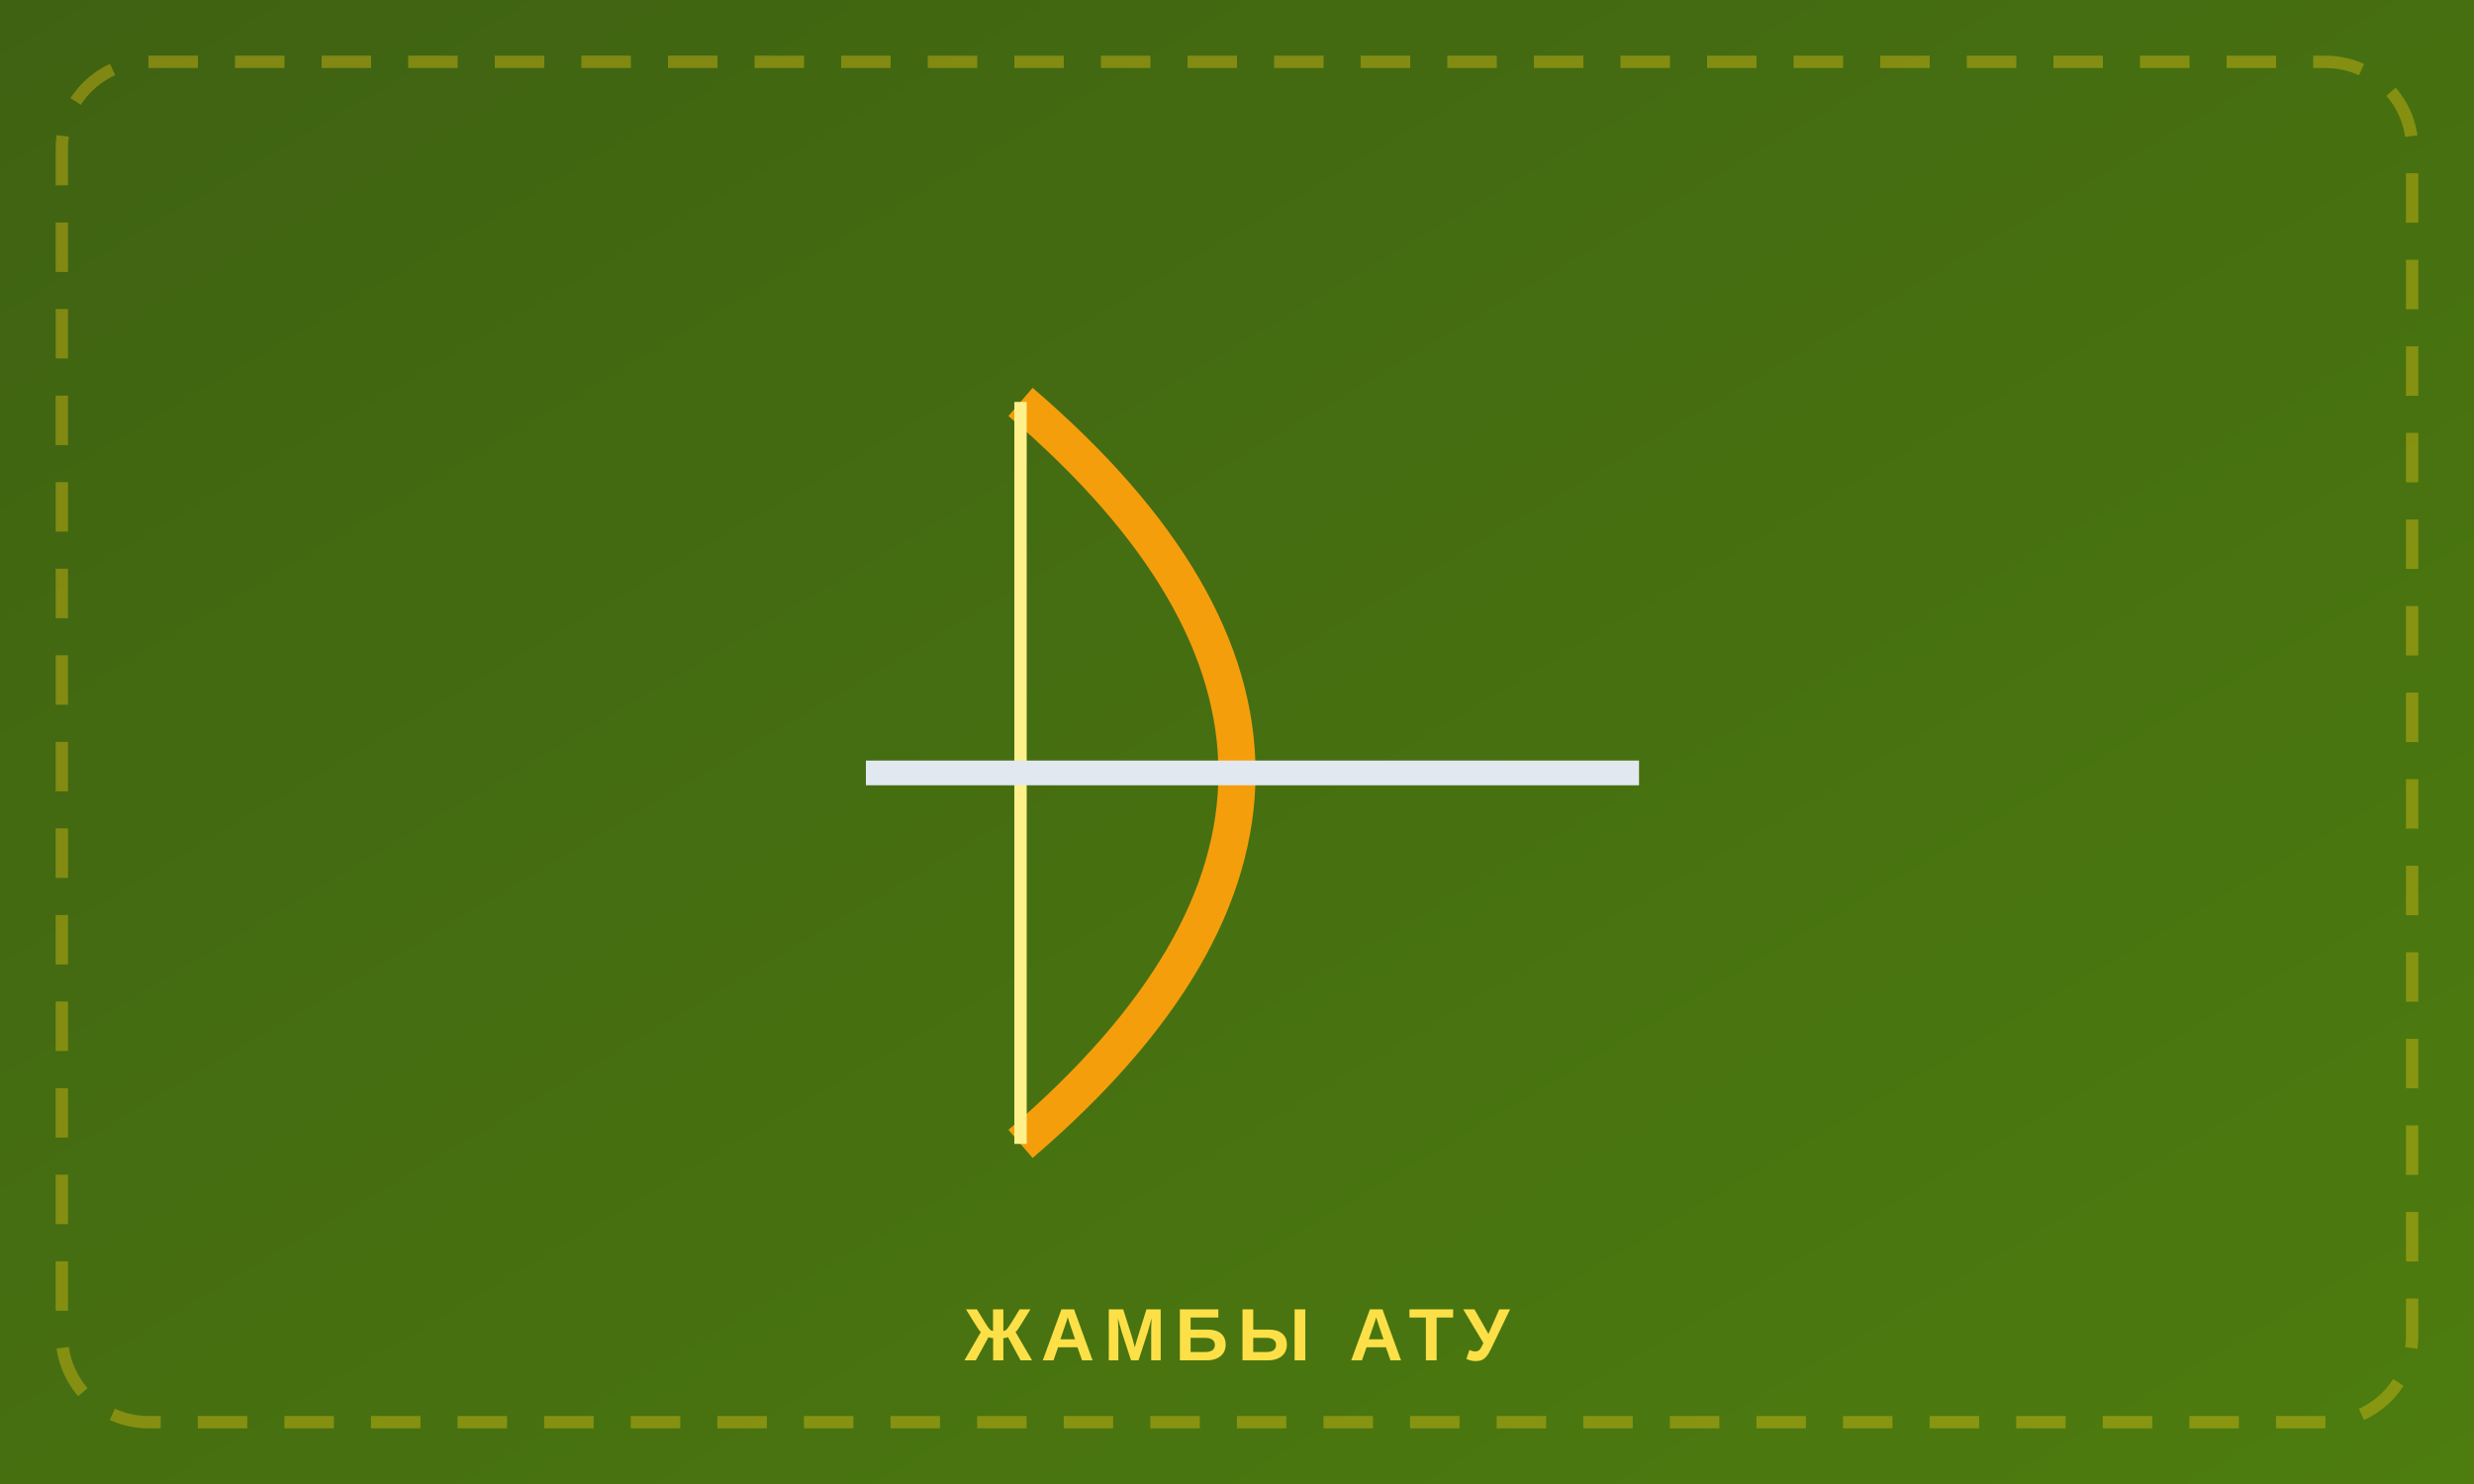
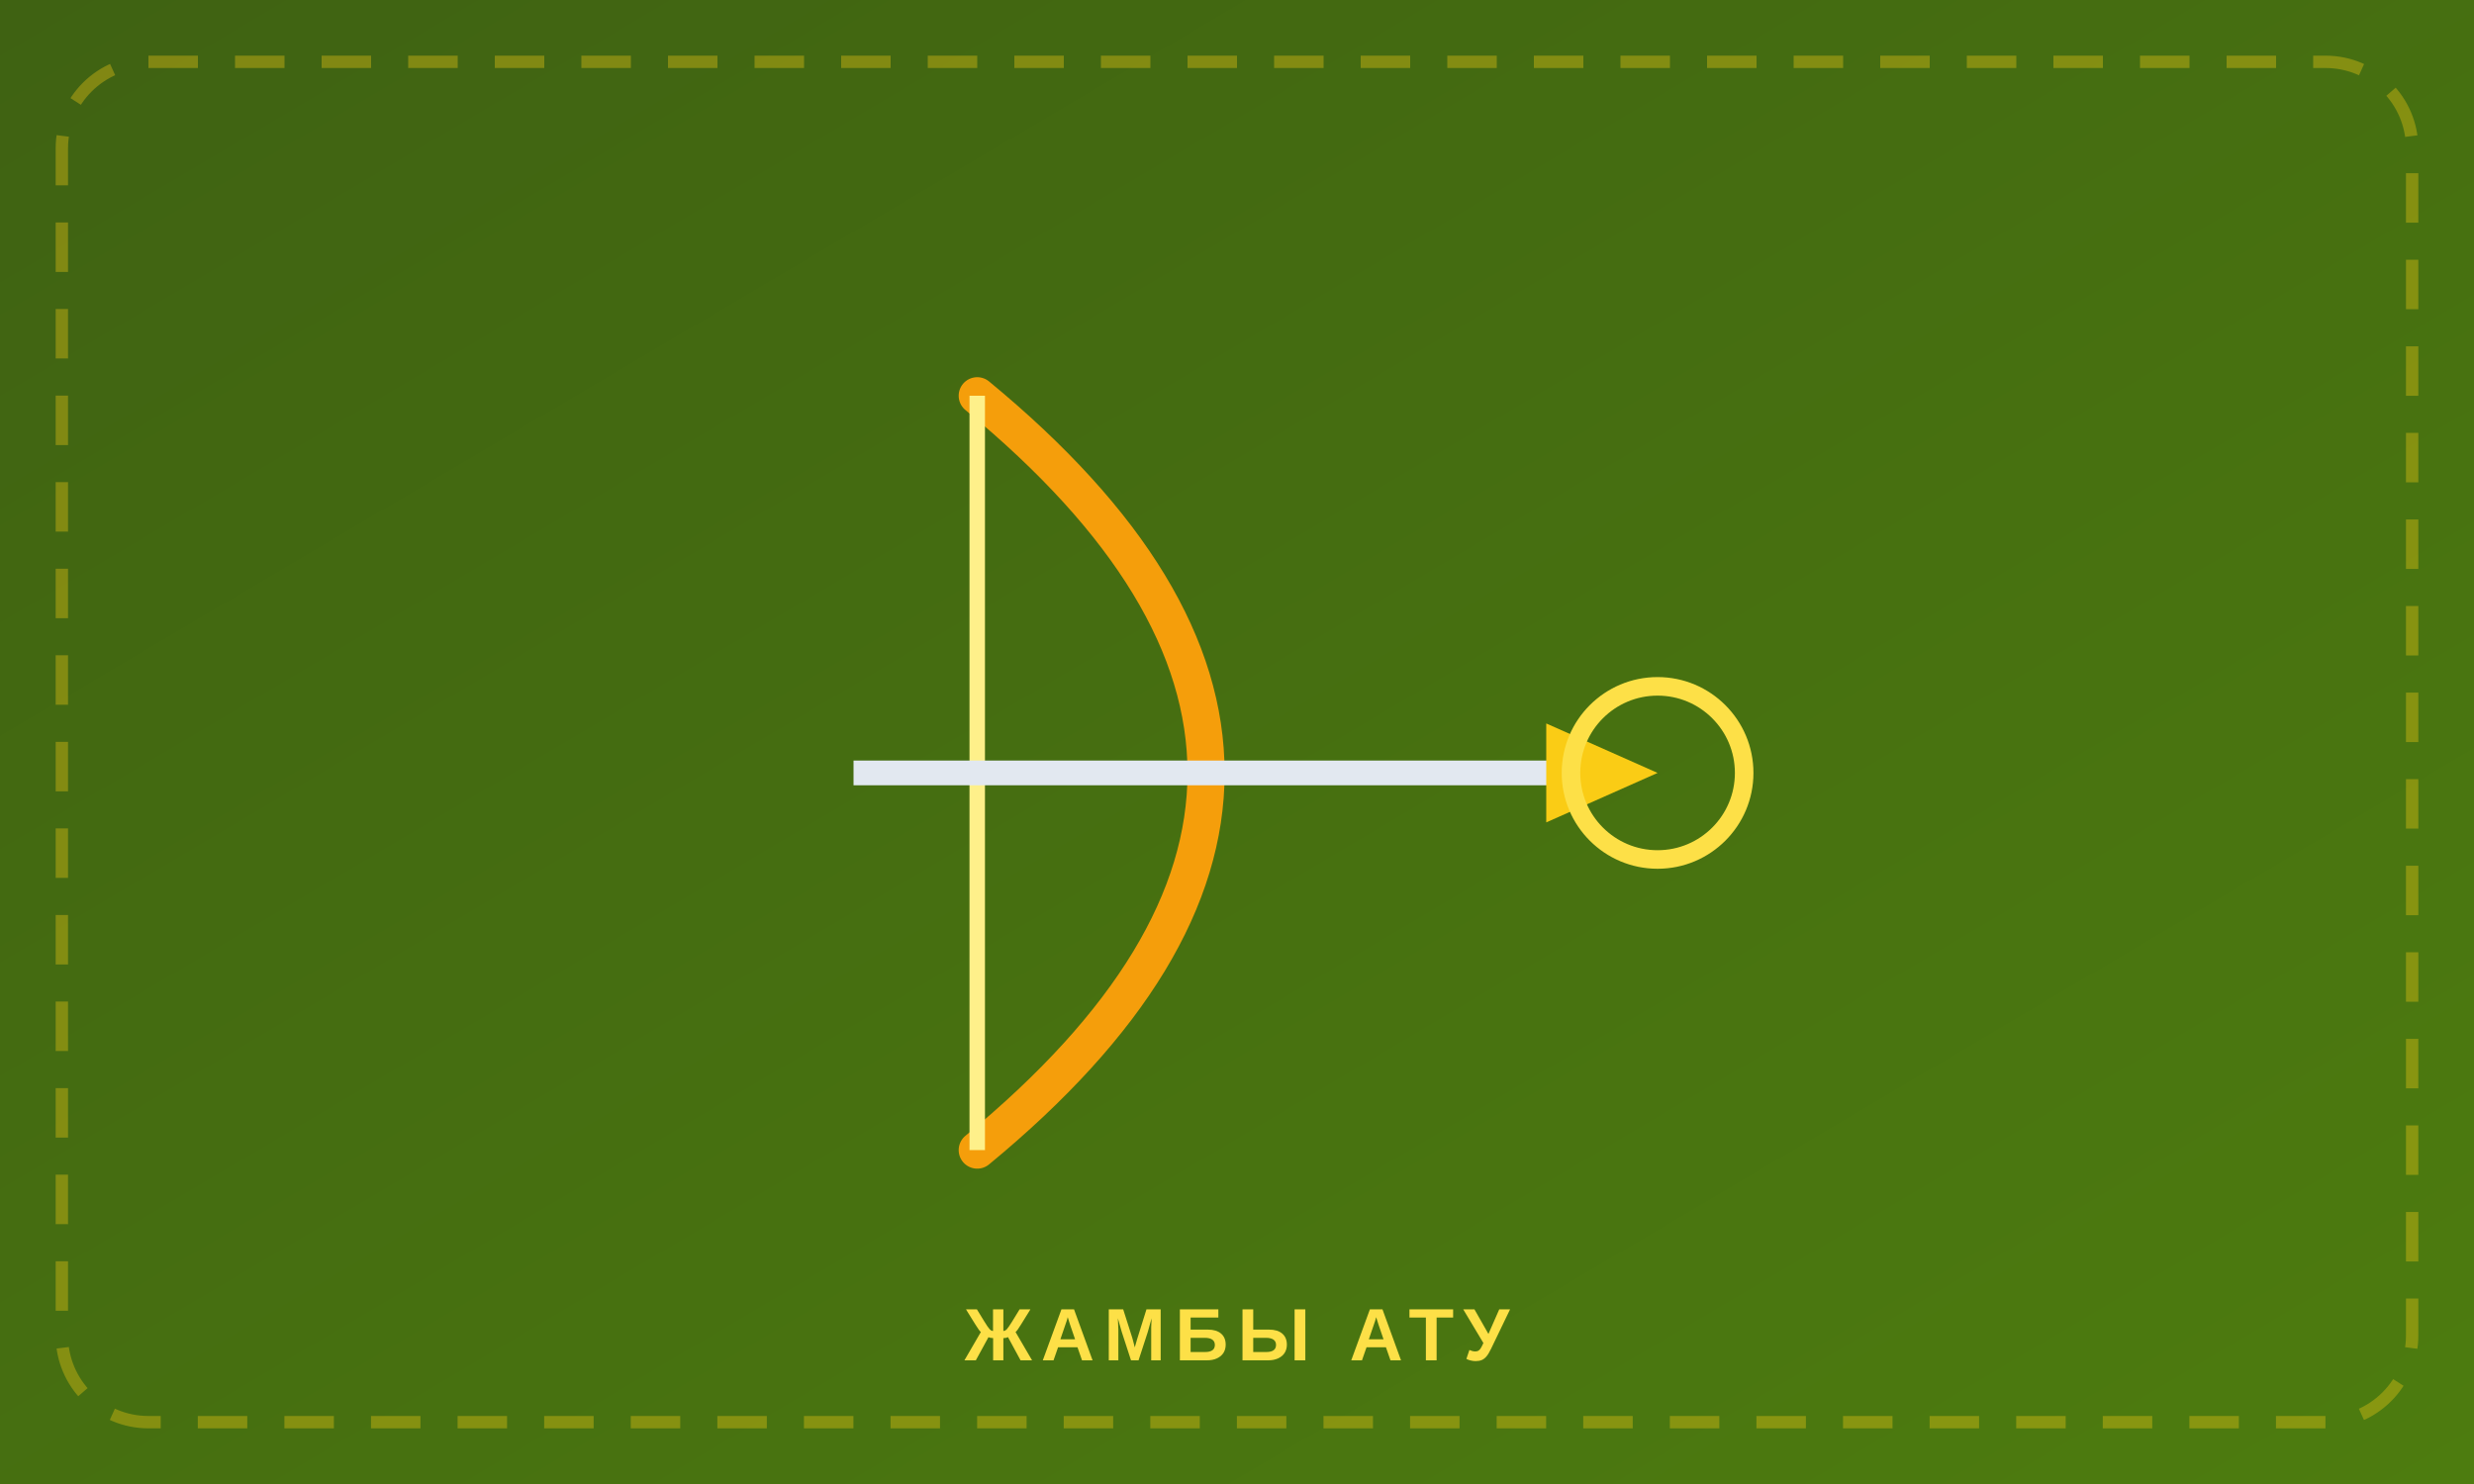
<svg xmlns="http://www.w3.org/2000/svg" viewBox="0 0 400 240" width="400" height="240">
  <defs>
    <linearGradient id="g_zhamby" x1="0" y1="0" x2="1" y2="1">
      <stop offset="0%" stop-color="#3f6212" />
      <stop offset="100%" stop-color="#4d7c0f" />
    </linearGradient>
  </defs>
  <rect width="400" height="240" fill="url(#g_zhamby)" />
  <rect x="10" y="10" width="380" height="220" rx="14" fill="none" stroke="#facc15" stroke-opacity="0.35" stroke-width="2" stroke-dasharray="8 6" />
-   <path d="M165 65 Q235 125 165 185" stroke="#f59e0b" stroke-width="6" fill="none" />
-   <line x1="165" y1="65" x2="165" y2="185" stroke="#fef08a" stroke-width="2" />
-   <line x1="140" y1="125" x2="265" y2="125" stroke="#e2e8f0" stroke-width="4" />
+   <path d="M158 64 Q232 125 158 186" fill="none" stroke="#f59e0b" stroke-width="6" stroke-linecap="round" />
+   <line x1="158" y1="64" x2="158" y2="186" stroke="#fef08a" stroke-width="2.5" />
+   <line x1="138" y1="125" x2="255" y2="125" stroke="#e2e8f0" stroke-width="4" />
+   <polygon points="268,125 250,117 250,133" fill="#facc15" />
+   <circle cx="268" cy="125" r="14" fill="none" stroke="#fde047" stroke-width="3" />
  <text x="200" y="220" fill="#fde047" font-family="Arial, sans-serif" font-size="12" font-weight="bold" letter-spacing="1.5" text-anchor="middle">ЖАМБЫ АТУ</text>
</svg>
